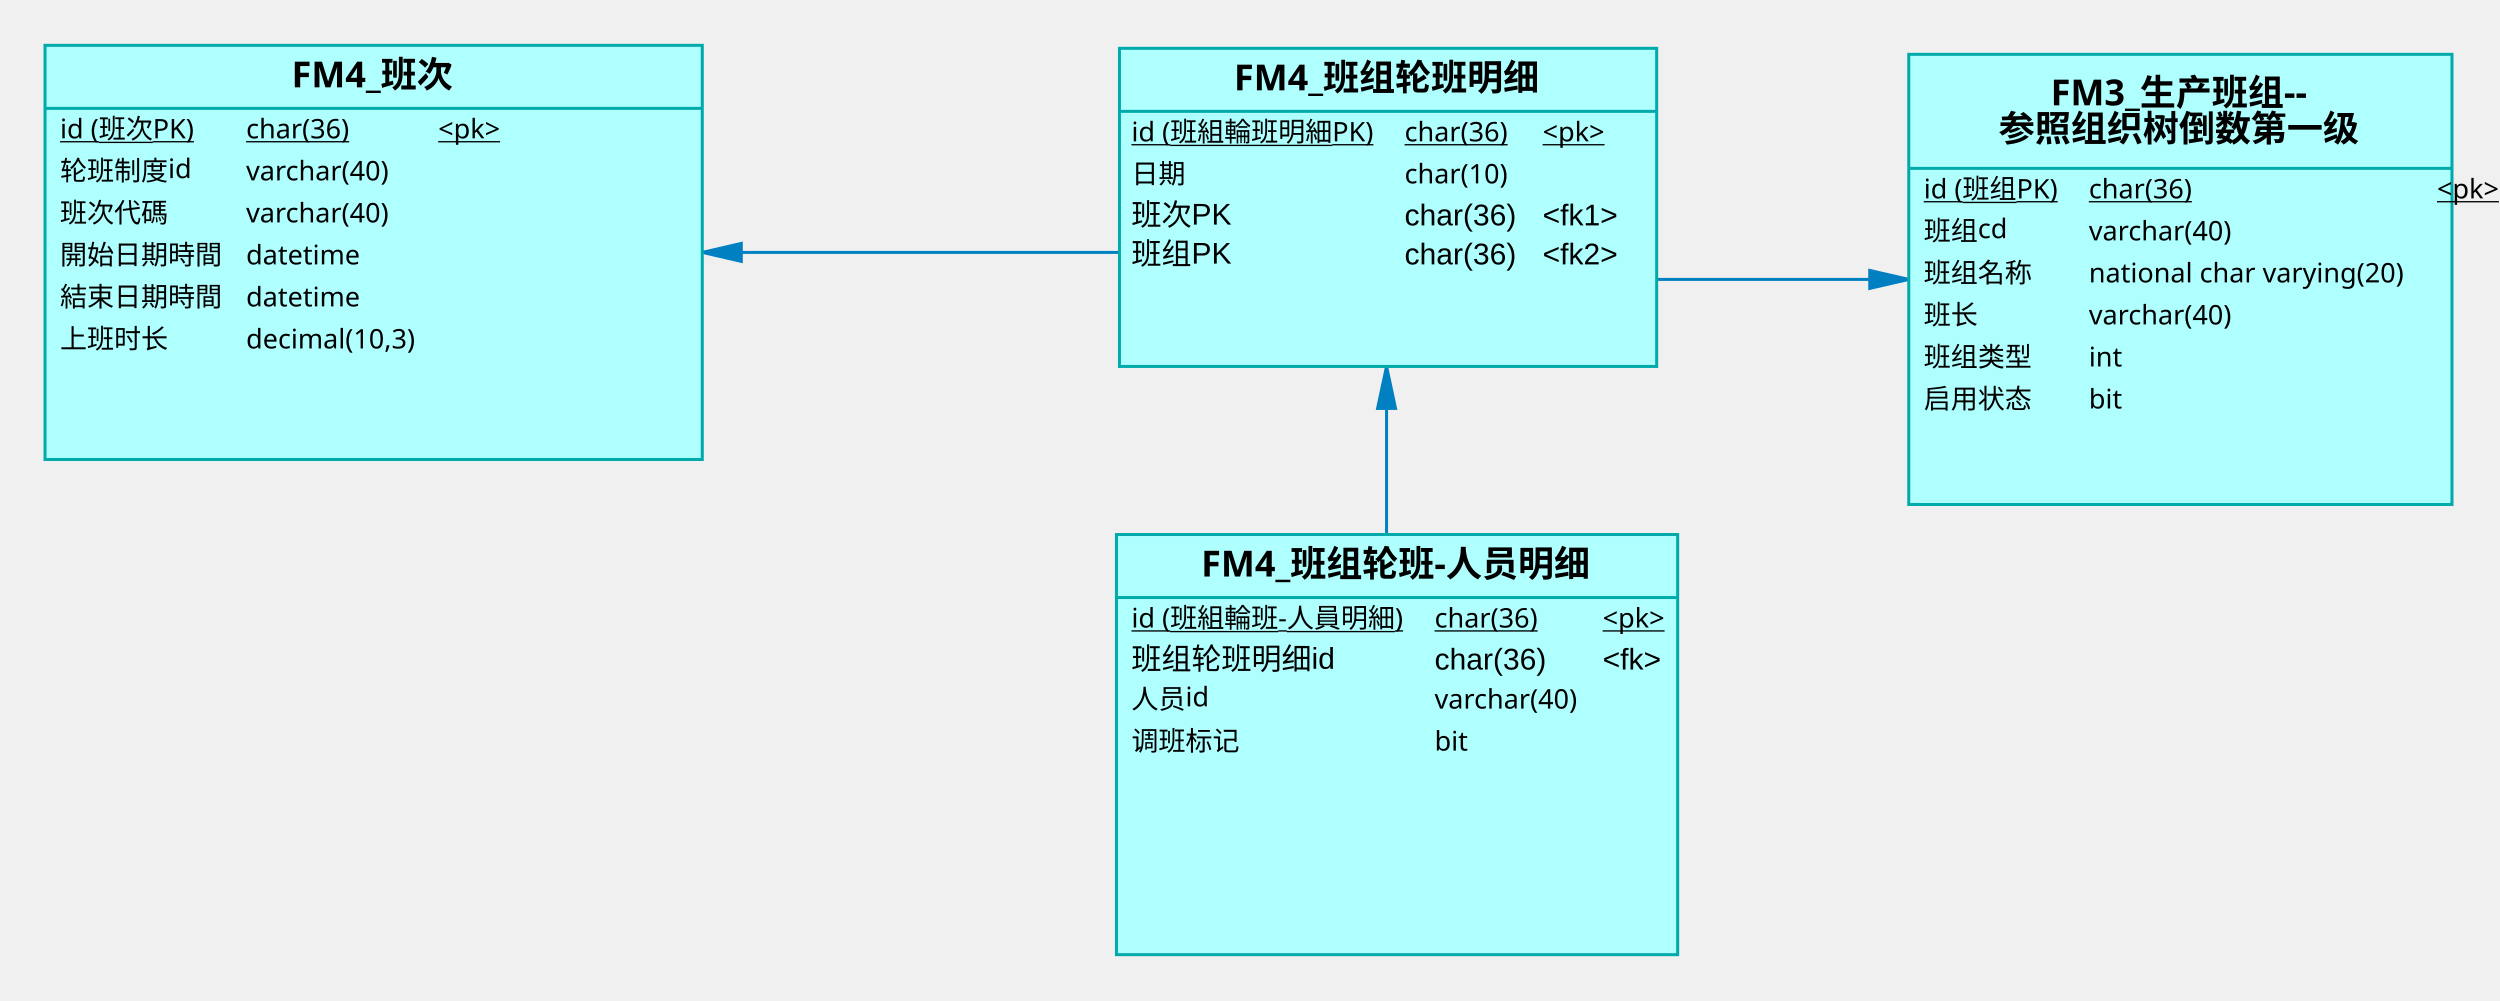
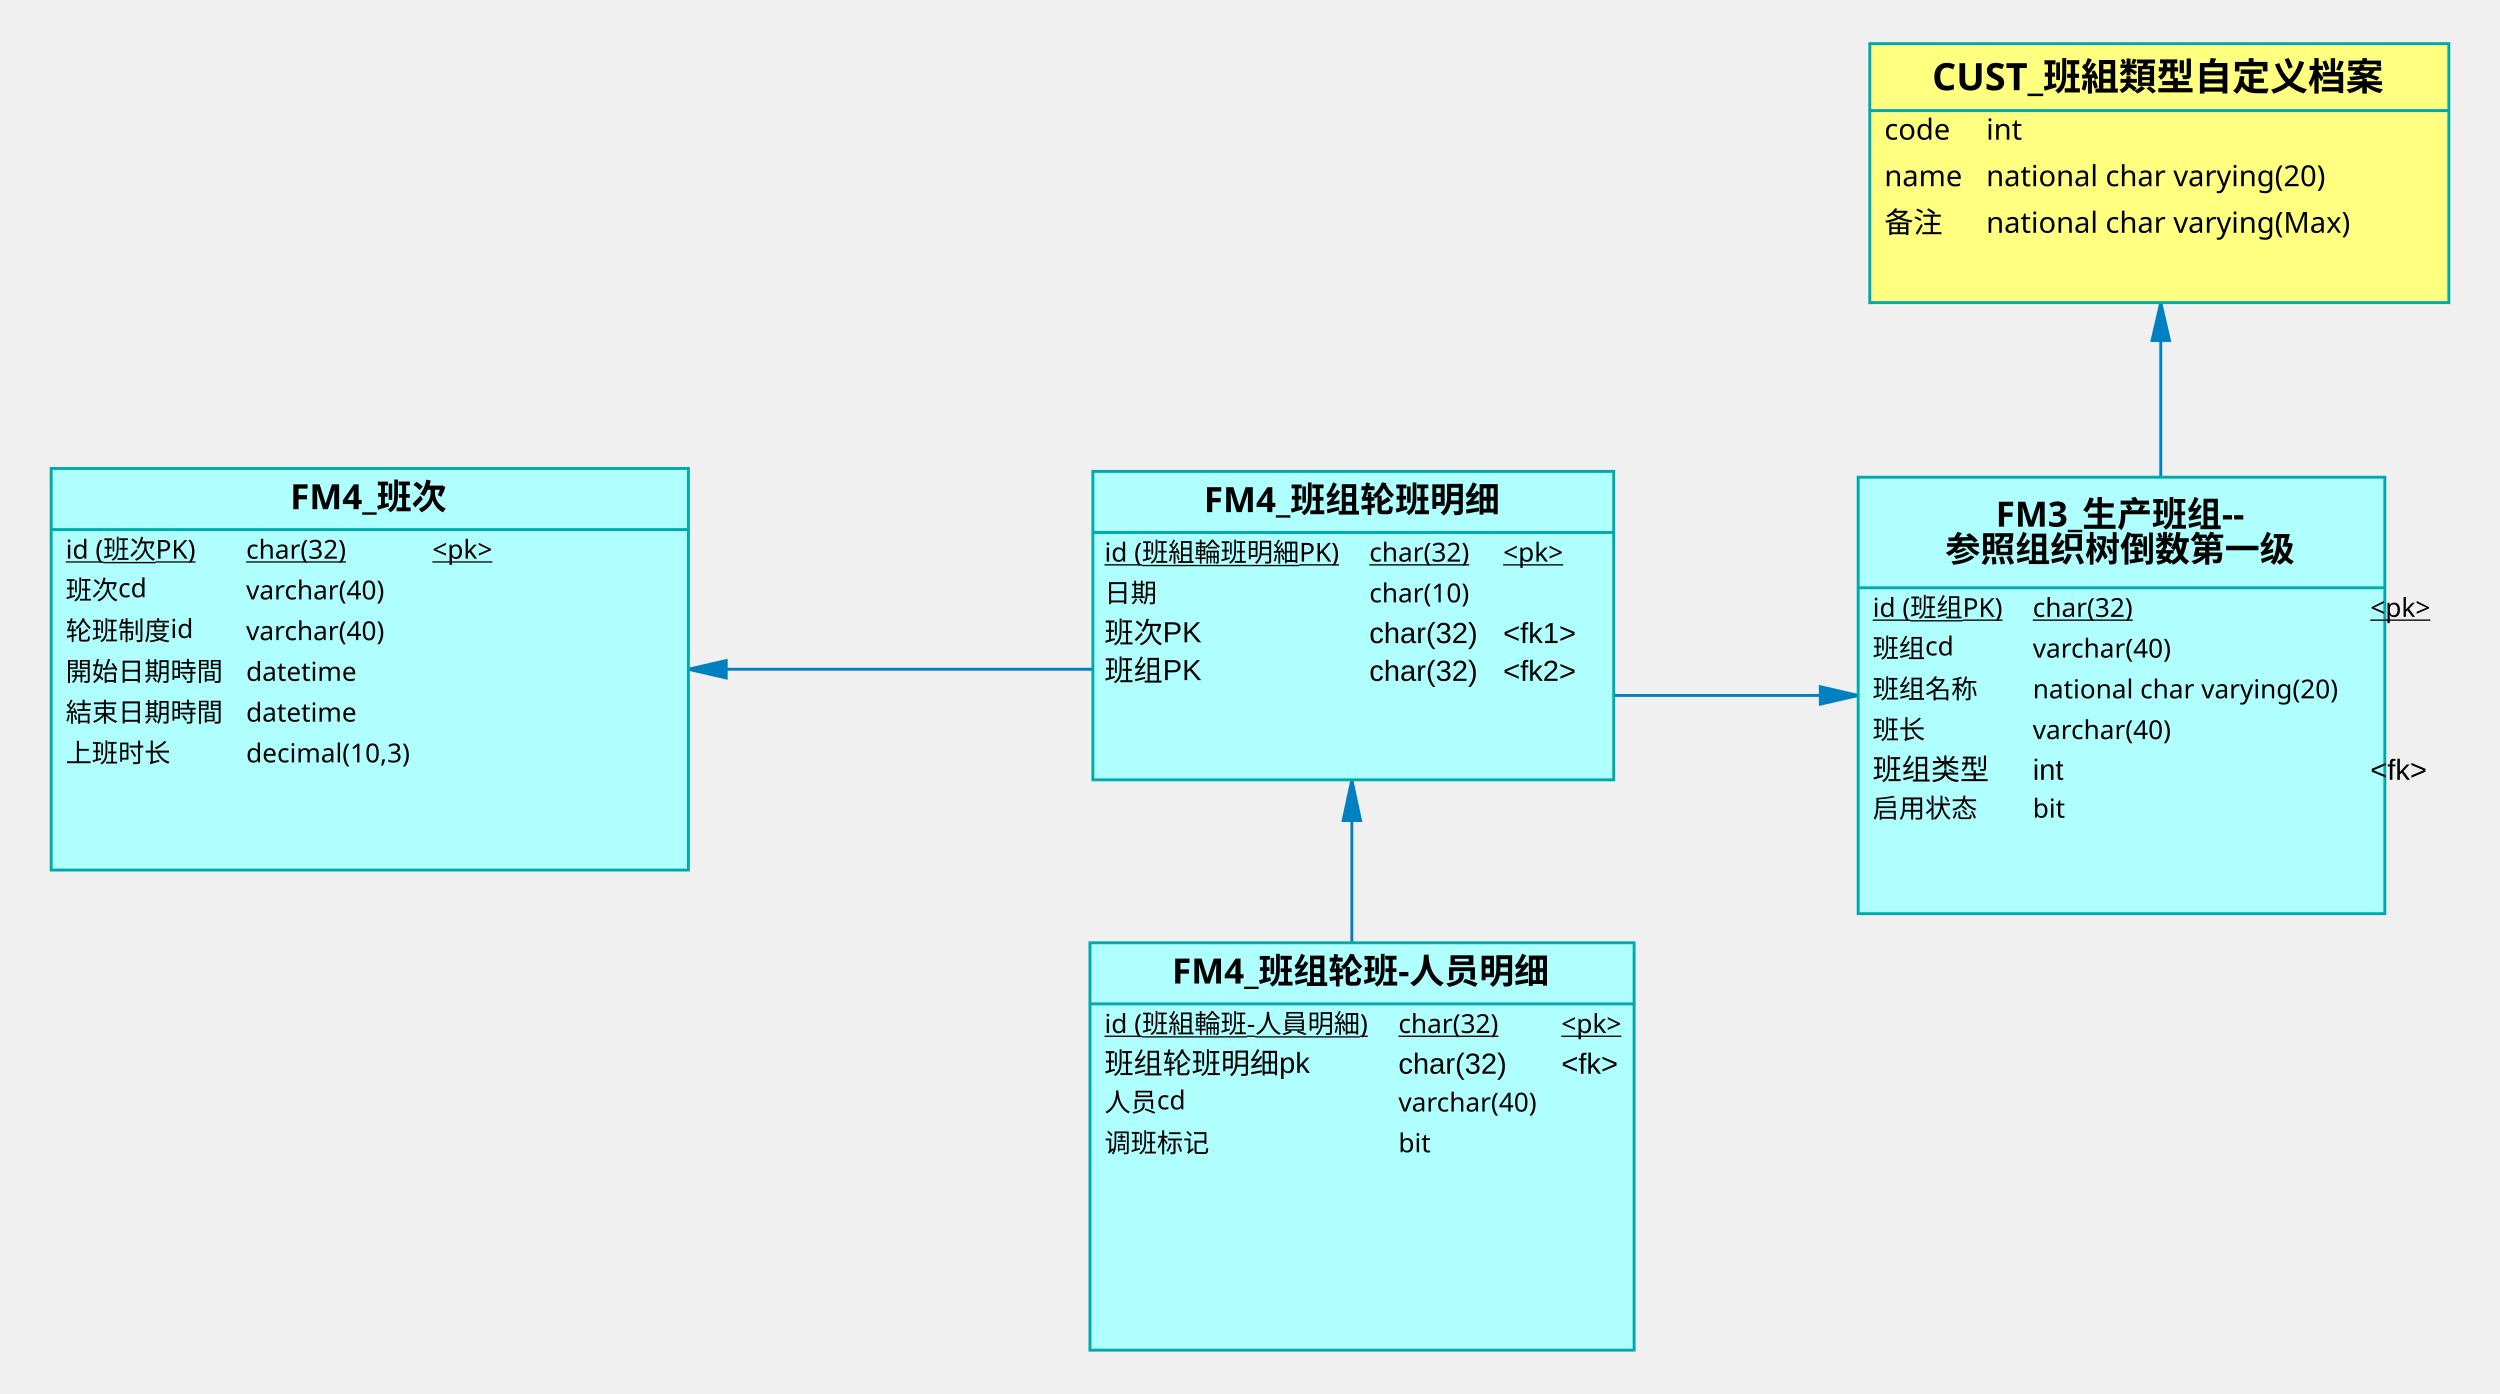
- <svg xmlns="http://www.w3.org/2000/svg" xmlns:xlink="http://www.w3.org/1999/xlink" width="220mm" height="88mm" version="1.1" viewBox="0 0 833 333">
-   <polyline fill="none" points="373,84 234,84" stroke="#0080c0" stroke-width="1" />
-   <polygon fill="#0080c0" points="234,84 247,81 247,87" stroke="#0080c0" stroke-width="1" stroke-linejoin="miter" />
-   <polyline fill="none" points="552,93 636,93" stroke="#0080c0" stroke-width="1" />
-   <polygon fill="#0080c0" points="636,93 623,96 623,90" stroke="#0080c0" stroke-width="1" stroke-linejoin="miter" />
-   <polyline fill="none" points="462,178 462,122" stroke="#0080c0" stroke-width="1" />
-   <polygon fill="#0080c0" points="462,122 465,136 459,136" stroke="#0080c0" stroke-width="1" stroke-linejoin="miter" />
-   <a target="_parent" xlink:href="Fact29.htm#809">
-     <rect x="15" y="15" fill="#ffffff" width="0" height="0" stroke="none" stroke-width="0" />
-     <rect x="15" y="15" fill="#b0ffff" width="219" height="138" stroke="#00aaaa" stroke-width="1" />
-     <text x="124" y="29" fill="#000000" font-size="12" font-family="'Arial Unicode MS','微软雅黑'" font-weight="bold" text-anchor="middle">FM4_班次</text>
-     <line x1="15" x2="234" y1="36" y2="36" stroke="#00aaaa" stroke-width="1" />
-     <text x="20" y="46" fill="#000000" font-size="9" font-family="'Arial Unicode MS','微软雅黑'" text-anchor="start" text-decoration="underline">id (班次PK)</text>
-     <text x="20" y="60" fill="#000000" font-size="9" font-family="'Arial Unicode MS','微软雅黑'" text-anchor="start">轮班制度id</text>
-     <text x="20" y="74" fill="#000000" font-size="9" font-family="'Arial Unicode MS','微软雅黑'" text-anchor="start">班次代碼</text>
-     <text x="20" y="88" fill="#000000" font-size="9" font-family="'Arial Unicode MS','微软雅黑'" text-anchor="start">開始日期時間</text>
-     <text x="20" y="102" fill="#000000" font-size="9" font-family="'Arial Unicode MS','微软雅黑'" text-anchor="start">結束日期時間</text>
-     <text x="20" y="116" fill="#000000" font-size="9" font-family="'Arial Unicode MS','微软雅黑'" text-anchor="start">上班时长</text>
-     <text x="82" y="46" fill="#000000" font-size="9" font-family="'Arial Unicode MS','微软雅黑'" text-anchor="start" text-decoration="underline">char(36)</text>
-     <text x="82" y="60" fill="#000000" font-size="9" font-family="'Arial Unicode MS','微软雅黑'" text-anchor="start">varchar(40)</text>
-     <text x="82" y="74" fill="#000000" font-size="9" font-family="'Arial Unicode MS','微软雅黑'" text-anchor="start">varchar(40)</text>
-     <text x="82" y="88" fill="#000000" font-size="9" font-family="'Arial Unicode MS','微软雅黑'" text-anchor="start">datetime</text>
-     <text x="82" y="102" fill="#000000" font-size="9" font-family="'Arial Unicode MS','微软雅黑'" text-anchor="start">datetime</text>
-     <text x="82" y="116" fill="#000000" font-size="9" font-family="'Arial Unicode MS','微软雅黑'" text-anchor="start">decimal(10,3)</text>
-     <text x="146" y="46" fill="#000000" font-size="9" font-family="'Arial Unicode MS','微软雅黑'" text-anchor="start" text-decoration="underline">&lt;pk&gt;</text>
+ <svg xmlns="http://www.w3.org/2000/svg" xmlns:xlink="http://www.w3.org/1999/xlink" width="226mm" height="126mm" version="1.1" viewBox="0 0 854 479">
+   <polyline fill="none" points="373,230 234,230" stroke="#0080c0" stroke-width="1" />
+   <polygon fill="#0080c0" points="234,230 247,227 247,233" stroke="#0080c0" stroke-width="1" stroke-linejoin="miter" />
+   <polyline fill="none" points="552,239 636,239" stroke="#0080c0" stroke-width="1" />
+   <polygon fill="#0080c0" points="636,239 623,242 623,236" stroke="#0080c0" stroke-width="1" stroke-linejoin="miter" />
+   <polyline fill="none" points="462,324 462,268" stroke="#0080c0" stroke-width="1" />
+   <polygon fill="#0080c0" points="462,268 465,282 459,282" stroke="#0080c0" stroke-width="1" stroke-linejoin="miter" />
+   <polyline fill="none" points="740,164 740,104" stroke="#0080c0" stroke-width="1" />
+   <polygon fill="#0080c0" points="740,104 743,117 737,117" stroke="#0080c0" stroke-width="1" stroke-linejoin="miter" />
+   <a target="_parent" xlink:href="Fact31.htm#771">
+     <rect x="15" y="161" fill="#ffffff" width="0" height="0" stroke="none" stroke-width="0" />
+     <rect x="15" y="161" fill="#b0ffff" width="219" height="138" stroke="#00aaaa" stroke-width="1" />
+     <text x="124" y="175" fill="#000000" font-size="12" font-family="'Arial Unicode MS','微软雅黑'" font-weight="bold" text-anchor="middle">FM4_班次</text>
+     <line x1="15" x2="234" y1="182" y2="182" stroke="#00aaaa" stroke-width="1" />
+     <text x="20" y="192" fill="#000000" font-size="9" font-family="'Arial Unicode MS','微软雅黑'" text-anchor="start" text-decoration="underline">id (班次PK)</text>
+     <text x="20" y="206" fill="#000000" font-size="9" font-family="'Arial Unicode MS','微软雅黑'" text-anchor="start">班次cd</text>
+     <text x="20" y="220" fill="#000000" font-size="9" font-family="'Arial Unicode MS','微软雅黑'" text-anchor="start">轮班制度id</text>
+     <text x="20" y="234" fill="#000000" font-size="9" font-family="'Arial Unicode MS','微软雅黑'" text-anchor="start">開始日期時間</text>
+     <text x="20" y="248" fill="#000000" font-size="9" font-family="'Arial Unicode MS','微软雅黑'" text-anchor="start">結束日期時間</text>
+     <text x="20" y="262" fill="#000000" font-size="9" font-family="'Arial Unicode MS','微软雅黑'" text-anchor="start">上班时长</text>
+     <text x="82" y="192" fill="#000000" font-size="9" font-family="'Arial Unicode MS','微软雅黑'" text-anchor="start" text-decoration="underline">char(32)</text>
+     <text x="82" y="206" fill="#000000" font-size="9" font-family="'Arial Unicode MS','微软雅黑'" text-anchor="start">varchar(40)</text>
+     <text x="82" y="220" fill="#000000" font-size="9" font-family="'Arial Unicode MS','微软雅黑'" text-anchor="start">varchar(40)</text>
+     <text x="82" y="234" fill="#000000" font-size="9" font-family="'Arial Unicode MS','微软雅黑'" text-anchor="start">datetime</text>
+     <text x="82" y="248" fill="#000000" font-size="9" font-family="'Arial Unicode MS','微软雅黑'" text-anchor="start">datetime</text>
+     <text x="82" y="262" fill="#000000" font-size="9" font-family="'Arial Unicode MS','微软雅黑'" text-anchor="start">decimal(10,3)</text>
+     <text x="146" y="192" fill="#000000" font-size="9" font-family="'Arial Unicode MS','微软雅黑'" text-anchor="start" text-decoration="underline">&lt;pk&gt;</text>
  </a>
-   <a target="_parent" xlink:href="Fact31.htm#905">
-     <rect x="373" y="16" fill="#ffffff" width="0" height="0" stroke="none" stroke-width="0" />
-     <rect x="373" y="16" fill="#b0ffff" width="179" height="106" stroke="#00aaaa" stroke-width="1" />
-     <text x="462" y="30" fill="#000000" font-size="12" font-family="'Arial Unicode MS','微软雅黑'" font-weight="bold" text-anchor="middle">FM4_班组轮班明细</text>
-     <line x1="373" x2="552" y1="37" y2="37" stroke="#00aaaa" stroke-width="1" />
-     <text x="377" y="47" fill="#000000" font-size="9" font-family="'Arial Unicode MS','微软雅黑'" text-anchor="start" text-decoration="underline">id (班組輪班明細PK)</text>
-     <text x="377" y="61" fill="#000000" font-size="9" font-family="'Arial Unicode MS','微软雅黑'" text-anchor="start">日期</text>
-     <text x="377" y="75" fill="#000000" font-size="10" font-family="'Arial Unicode MS','Arial'" text-anchor="start">班次PK</text>
-     <text x="377" y="88" fill="#000000" font-size="10" font-family="'Arial Unicode MS','Arial'" text-anchor="start">班组PK</text>
-     <text x="468" y="47" fill="#000000" font-size="9" font-family="'Arial Unicode MS','微软雅黑'" text-anchor="start" text-decoration="underline">char(36)</text>
-     <text x="468" y="61" fill="#000000" font-size="9" font-family="'Arial Unicode MS','微软雅黑'" text-anchor="start">char(10)</text>
-     <text x="468" y="75" fill="#000000" font-size="10" font-family="'Arial Unicode MS','Arial'" text-anchor="start">char(36)</text>
-     <text x="468" y="88" fill="#000000" font-size="10" font-family="'Arial Unicode MS','Arial'" text-anchor="start">char(36)</text>
-     <text x="514" y="47" fill="#000000" font-size="9" font-family="'Arial Unicode MS','微软雅黑'" text-anchor="start" text-decoration="underline">&lt;pk&gt;</text>
-     <text x="514" y="75" fill="#000000" font-size="10" font-family="'Arial Unicode MS','Arial'" text-anchor="start">&lt;fk1&gt;</text>
-     <text x="514" y="88" fill="#000000" font-size="10" font-family="'Arial Unicode MS','Arial'" text-anchor="start">&lt;fk2&gt;</text>
+   <a target="_parent" xlink:href="Fact33.htm#867">
+     <rect x="373" y="162" fill="#ffffff" width="0" height="0" stroke="none" stroke-width="0" />
+     <rect x="373" y="162" fill="#b0ffff" width="179" height="106" stroke="#00aaaa" stroke-width="1" />
+     <text x="462" y="176" fill="#000000" font-size="12" font-family="'Arial Unicode MS','微软雅黑'" font-weight="bold" text-anchor="middle">FM4_班组轮班明细</text>
+     <line x1="373" x2="552" y1="183" y2="183" stroke="#00aaaa" stroke-width="1" />
+     <text x="377" y="193" fill="#000000" font-size="9" font-family="'Arial Unicode MS','微软雅黑'" text-anchor="start" text-decoration="underline">id (班組輪班明細PK)</text>
+     <text x="377" y="207" fill="#000000" font-size="9" font-family="'Arial Unicode MS','微软雅黑'" text-anchor="start">日期</text>
+     <text x="377" y="221" fill="#000000" font-size="10" font-family="'Arial Unicode MS','Arial'" text-anchor="start">班次PK</text>
+     <text x="377" y="234" fill="#000000" font-size="10" font-family="'Arial Unicode MS','Arial'" text-anchor="start">班组PK</text>
+     <text x="468" y="193" fill="#000000" font-size="9" font-family="'Arial Unicode MS','微软雅黑'" text-anchor="start" text-decoration="underline">char(32)</text>
+     <text x="468" y="207" fill="#000000" font-size="9" font-family="'Arial Unicode MS','微软雅黑'" text-anchor="start">char(10)</text>
+     <text x="468" y="221" fill="#000000" font-size="10" font-family="'Arial Unicode MS','Arial'" text-anchor="start">char(32)</text>
+     <text x="468" y="234" fill="#000000" font-size="10" font-family="'Arial Unicode MS','Arial'" text-anchor="start">char(32)</text>
+     <text x="514" y="193" fill="#000000" font-size="9" font-family="'Arial Unicode MS','微软雅黑'" text-anchor="start" text-decoration="underline">&lt;pk&gt;</text>
+     <text x="514" y="221" fill="#000000" font-size="10" font-family="'Arial Unicode MS','Arial'" text-anchor="start">&lt;fk1&gt;</text>
+     <text x="514" y="234" fill="#000000" font-size="10" font-family="'Arial Unicode MS','Arial'" text-anchor="start">&lt;fk2&gt;</text>
  </a>
-   <a target="_parent" xlink:href="Fact30.htm#863">
-     <rect x="372" y="178" fill="#ffffff" width="0" height="0" stroke="none" stroke-width="0" />
-     <rect x="372" y="178" fill="#b0ffff" width="187" height="140" stroke="#00aaaa" stroke-width="1" />
-     <text x="465" y="192" fill="#000000" font-size="12" font-family="'Arial Unicode MS','微软雅黑'" font-weight="bold" text-anchor="middle">FM4_班组轮班-人员明细</text>
-     <line x1="372" x2="559" y1="199" y2="199" stroke="#00aaaa" stroke-width="1" />
-     <text x="377" y="209" fill="#000000" font-size="9" font-family="'Arial Unicode MS','微软雅黑'" text-anchor="start" text-decoration="underline">id (班組輪班-人員明細)</text>
-     <text x="377" y="223" fill="#000000" font-size="10" font-family="'Arial Unicode MS','Arial'" text-anchor="start">班组轮班明细id</text>
-     <text x="377" y="236" fill="#000000" font-size="9" font-family="'Arial Unicode MS','微软雅黑'" text-anchor="start">人员id</text>
-     <text x="377" y="250" fill="#000000" font-size="9" font-family="'Arial Unicode MS','微软雅黑'" text-anchor="start">调班标记</text>
-     <text x="478" y="209" fill="#000000" font-size="9" font-family="'Arial Unicode MS','微软雅黑'" text-anchor="start" text-decoration="underline">char(36)</text>
-     <text x="478" y="223" fill="#000000" font-size="10" font-family="'Arial Unicode MS','Arial'" text-anchor="start">char(36)</text>
-     <text x="478" y="236" fill="#000000" font-size="9" font-family="'Arial Unicode MS','微软雅黑'" text-anchor="start">varchar(40)</text>
-     <text x="478" y="250" fill="#000000" font-size="9" font-family="'Arial Unicode MS','微软雅黑'" text-anchor="start">bit</text>
-     <text x="534" y="209" fill="#000000" font-size="9" font-family="'Arial Unicode MS','微软雅黑'" text-anchor="start" text-decoration="underline">&lt;pk&gt;</text>
-     <text x="534" y="223" fill="#000000" font-size="10" font-family="'Arial Unicode MS','Arial'" text-anchor="start">&lt;fk&gt;</text>
+   <a target="_parent" xlink:href="Fact32.htm#825">
+     <rect x="372" y="324" fill="#ffffff" width="0" height="0" stroke="none" stroke-width="0" />
+     <rect x="372" y="324" fill="#b0ffff" width="187" height="140" stroke="#00aaaa" stroke-width="1" />
+     <text x="465" y="338" fill="#000000" font-size="12" font-family="'Arial Unicode MS','微软雅黑'" font-weight="bold" text-anchor="middle">FM4_班组轮班-人员明细</text>
+     <line x1="372" x2="559" y1="345" y2="345" stroke="#00aaaa" stroke-width="1" />
+     <text x="377" y="355" fill="#000000" font-size="9" font-family="'Arial Unicode MS','微软雅黑'" text-anchor="start" text-decoration="underline">id (班組輪班-人員明細)</text>
+     <text x="377" y="369" fill="#000000" font-size="10" font-family="'Arial Unicode MS','Arial'" text-anchor="start">班组轮班明细pk</text>
+     <text x="377" y="382" fill="#000000" font-size="9" font-family="'Arial Unicode MS','微软雅黑'" text-anchor="start">人员cd</text>
+     <text x="377" y="396" fill="#000000" font-size="9" font-family="'Arial Unicode MS','微软雅黑'" text-anchor="start">调班标记</text>
+     <text x="478" y="355" fill="#000000" font-size="9" font-family="'Arial Unicode MS','微软雅黑'" text-anchor="start" text-decoration="underline">char(32)</text>
+     <text x="478" y="369" fill="#000000" font-size="10" font-family="'Arial Unicode MS','Arial'" text-anchor="start">char(32)</text>
+     <text x="478" y="382" fill="#000000" font-size="9" font-family="'Arial Unicode MS','微软雅黑'" text-anchor="start">varchar(40)</text>
+     <text x="478" y="396" fill="#000000" font-size="9" font-family="'Arial Unicode MS','微软雅黑'" text-anchor="start">bit</text>
+     <text x="534" y="355" fill="#000000" font-size="9" font-family="'Arial Unicode MS','微软雅黑'" text-anchor="start" text-decoration="underline">&lt;pk&gt;</text>
+     <text x="534" y="369" fill="#000000" font-size="10" font-family="'Arial Unicode MS','Arial'" text-anchor="start">&lt;fk&gt;</text>
  </a>
-   <a target="_parent" xlink:href="Fact28.htm#755">
-     <rect x="636" y="18" fill="#ffffff" width="0" height="0" stroke="none" stroke-width="0" />
-     <rect x="636" y="18" fill="#b0ffff" width="181" height="150" stroke="#00aaaa" stroke-width="1" />
-     <text x="726" y="35" fill="#000000" font-size="12" font-family="'Arial Unicode MS','微软雅黑'" font-weight="bold" text-anchor="middle">FM3_生产班组--</text>
-     <text x="726" y="47" fill="#000000" font-size="12" font-family="'Arial Unicode MS','微软雅黑'" font-weight="bold" text-anchor="middle">参照组织树倒数第一级</text>
-     <line x1="636" x2="817" y1="56" y2="56" stroke="#00aaaa" stroke-width="1" />
-     <text x="641" y="66" fill="#000000" font-size="9" font-family="'Arial Unicode MS','微软雅黑'" text-anchor="start" text-decoration="underline">id (班组PK)</text>
-     <text x="641" y="80" fill="#000000" font-size="9" font-family="'Arial Unicode MS','微软雅黑'" text-anchor="start">班组cd</text>
-     <text x="641" y="94" fill="#000000" font-size="9" font-family="'Arial Unicode MS','微软雅黑'" text-anchor="start">班组名称</text>
-     <text x="641" y="108" fill="#000000" font-size="9" font-family="'Arial Unicode MS','微软雅黑'" text-anchor="start">班长</text>
-     <text x="641" y="122" fill="#000000" font-size="9" font-family="'Arial Unicode MS','微软雅黑'" text-anchor="start">班组类型</text>
-     <text x="641" y="136" fill="#000000" font-size="9" font-family="'Arial Unicode MS','微软雅黑'" text-anchor="start">启用状态</text>
-     <text x="696" y="66" fill="#000000" font-size="9" font-family="'Arial Unicode MS','微软雅黑'" text-anchor="start" text-decoration="underline">char(36)</text>
-     <text x="696" y="80" fill="#000000" font-size="9" font-family="'Arial Unicode MS','微软雅黑'" text-anchor="start">varchar(40)</text>
-     <text x="696" y="94" fill="#000000" font-size="9" font-family="'Arial Unicode MS','微软雅黑'" text-anchor="start">national char varying(20)</text>
-     <text x="696" y="108" fill="#000000" font-size="9" font-family="'Arial Unicode MS','微软雅黑'" text-anchor="start">varchar(40)</text>
-     <text x="696" y="122" fill="#000000" font-size="9" font-family="'Arial Unicode MS','微软雅黑'" text-anchor="start">int</text>
-     <text x="696" y="136" fill="#000000" font-size="9" font-family="'Arial Unicode MS','微软雅黑'" text-anchor="start">bit</text>
-     <text x="812" y="66" fill="#000000" font-size="9" font-family="'Arial Unicode MS','微软雅黑'" text-anchor="start" text-decoration="underline">&lt;pk&gt;</text>
+   <a target="_parent" xlink:href="Fact30.htm#715">
+     <rect x="636" y="164" fill="#ffffff" width="0" height="0" stroke="none" stroke-width="0" />
+     <rect x="636" y="164" fill="#b0ffff" width="181" height="150" stroke="#00aaaa" stroke-width="1" />
+     <text x="726" y="181" fill="#000000" font-size="12" font-family="'Arial Unicode MS','微软雅黑'" font-weight="bold" text-anchor="middle">FM3_生产班组--</text>
+     <text x="726" y="193" fill="#000000" font-size="12" font-family="'Arial Unicode MS','微软雅黑'" font-weight="bold" text-anchor="middle">参照组织树倒数第一级</text>
+     <line x1="636" x2="817" y1="202" y2="202" stroke="#00aaaa" stroke-width="1" />
+     <text x="641" y="212" fill="#000000" font-size="9" font-family="'Arial Unicode MS','微软雅黑'" text-anchor="start" text-decoration="underline">id (班组PK)</text>
+     <text x="641" y="226" fill="#000000" font-size="9" font-family="'Arial Unicode MS','微软雅黑'" text-anchor="start">班组cd</text>
+     <text x="641" y="240" fill="#000000" font-size="9" font-family="'Arial Unicode MS','微软雅黑'" text-anchor="start">班组名称</text>
+     <text x="641" y="254" fill="#000000" font-size="9" font-family="'Arial Unicode MS','微软雅黑'" text-anchor="start">班长</text>
+     <text x="641" y="268" fill="#000000" font-size="10" font-family="'Arial Unicode MS','Arial'" text-anchor="start">班组类型</text>
+     <text x="641" y="281" fill="#000000" font-size="9" font-family="'Arial Unicode MS','微软雅黑'" text-anchor="start">启用状态</text>
+     <text x="696" y="212" fill="#000000" font-size="9" font-family="'Arial Unicode MS','微软雅黑'" text-anchor="start" text-decoration="underline">char(32)</text>
+     <text x="696" y="226" fill="#000000" font-size="9" font-family="'Arial Unicode MS','微软雅黑'" text-anchor="start">varchar(40)</text>
+     <text x="696" y="240" fill="#000000" font-size="9" font-family="'Arial Unicode MS','微软雅黑'" text-anchor="start">national char varying(20)</text>
+     <text x="696" y="254" fill="#000000" font-size="9" font-family="'Arial Unicode MS','微软雅黑'" text-anchor="start">varchar(40)</text>
+     <text x="696" y="268" fill="#000000" font-size="10" font-family="'Arial Unicode MS','Arial'" text-anchor="start">int</text>
+     <text x="696" y="281" fill="#000000" font-size="9" font-family="'Arial Unicode MS','微软雅黑'" text-anchor="start">bit</text>
+     <text x="812" y="212" fill="#000000" font-size="9" font-family="'Arial Unicode MS','微软雅黑'" text-anchor="start" text-decoration="underline">&lt;pk&gt;</text>
+     <text x="812" y="268" fill="#000000" font-size="10" font-family="'Arial Unicode MS','Arial'" text-anchor="start">&lt;fk&gt;</text>
+   </a>
+   <a target="_parent" xlink:href="Fact16.htm#77">
+     <rect x="640" y="15" fill="#ffffff" width="0" height="0" stroke="none" stroke-width="0" />
+     <rect x="640" y="15" fill="#ffff80" width="199" height="89" stroke="#00aaaa" stroke-width="1" />
+     <text x="739" y="31" fill="#000000" font-size="13" font-family="'Arial Unicode MS','微软雅黑'" font-weight="bold" text-anchor="middle">CUST_班組類型自定义档案</text>
+     <line x1="640" x2="839" y1="38" y2="38" stroke="#00aaaa" stroke-width="1" />
+     <text x="645" y="48" fill="#000000" font-size="10" font-family="'Arial Unicode MS','微软雅黑'" text-anchor="start">code</text>
+     <text x="645" y="64" fill="#000000" font-size="10" font-family="'Arial Unicode MS','微软雅黑'" text-anchor="start">name</text>
+     <text x="645" y="80" fill="#000000" font-size="10" font-family="'Arial Unicode MS','微软雅黑'" text-anchor="start">备注</text>
+     <text x="680" y="48" fill="#000000" font-size="10" font-family="'Arial Unicode MS','微软雅黑'" text-anchor="start">int</text>
+     <text x="680" y="64" fill="#000000" font-size="10" font-family="'Arial Unicode MS','微软雅黑'" text-anchor="start">national char varying(20)</text>
+     <text x="680" y="80" fill="#000000" font-size="10" font-family="'Arial Unicode MS','微软雅黑'" text-anchor="start">national char varying(Max)</text>
  </a>
</svg>
